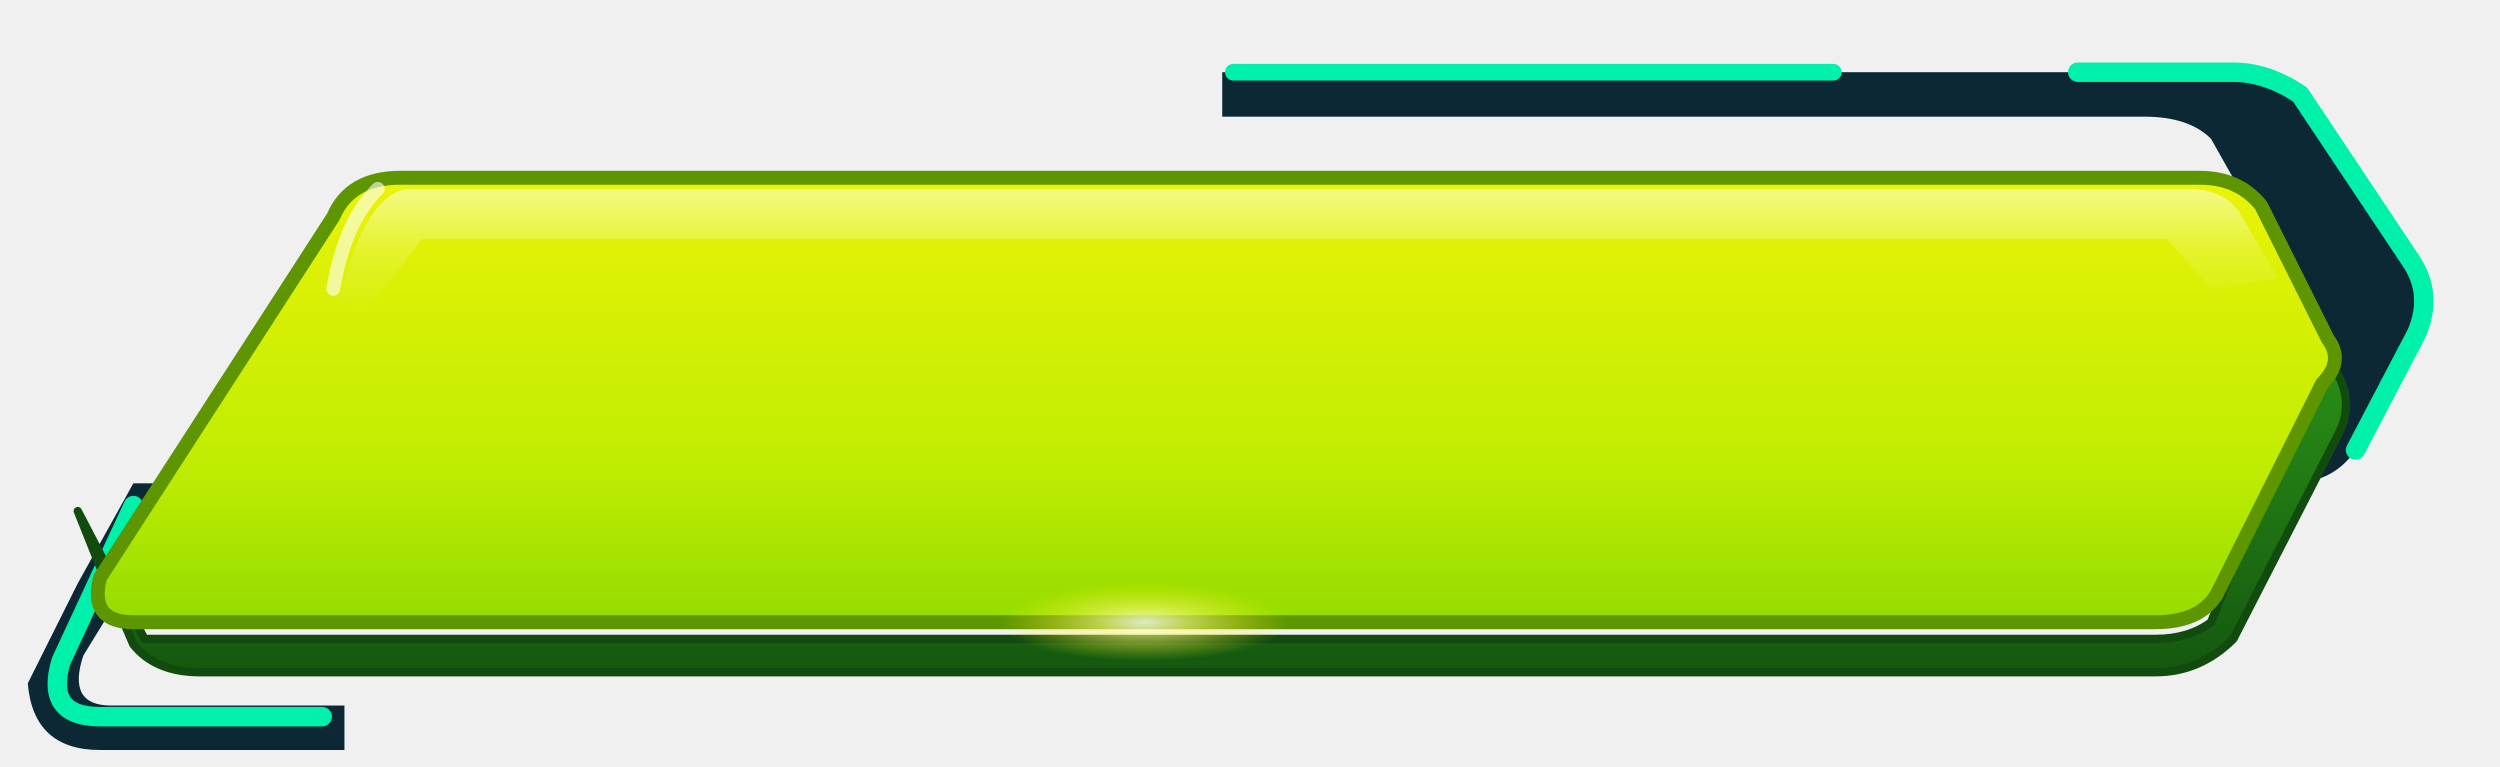
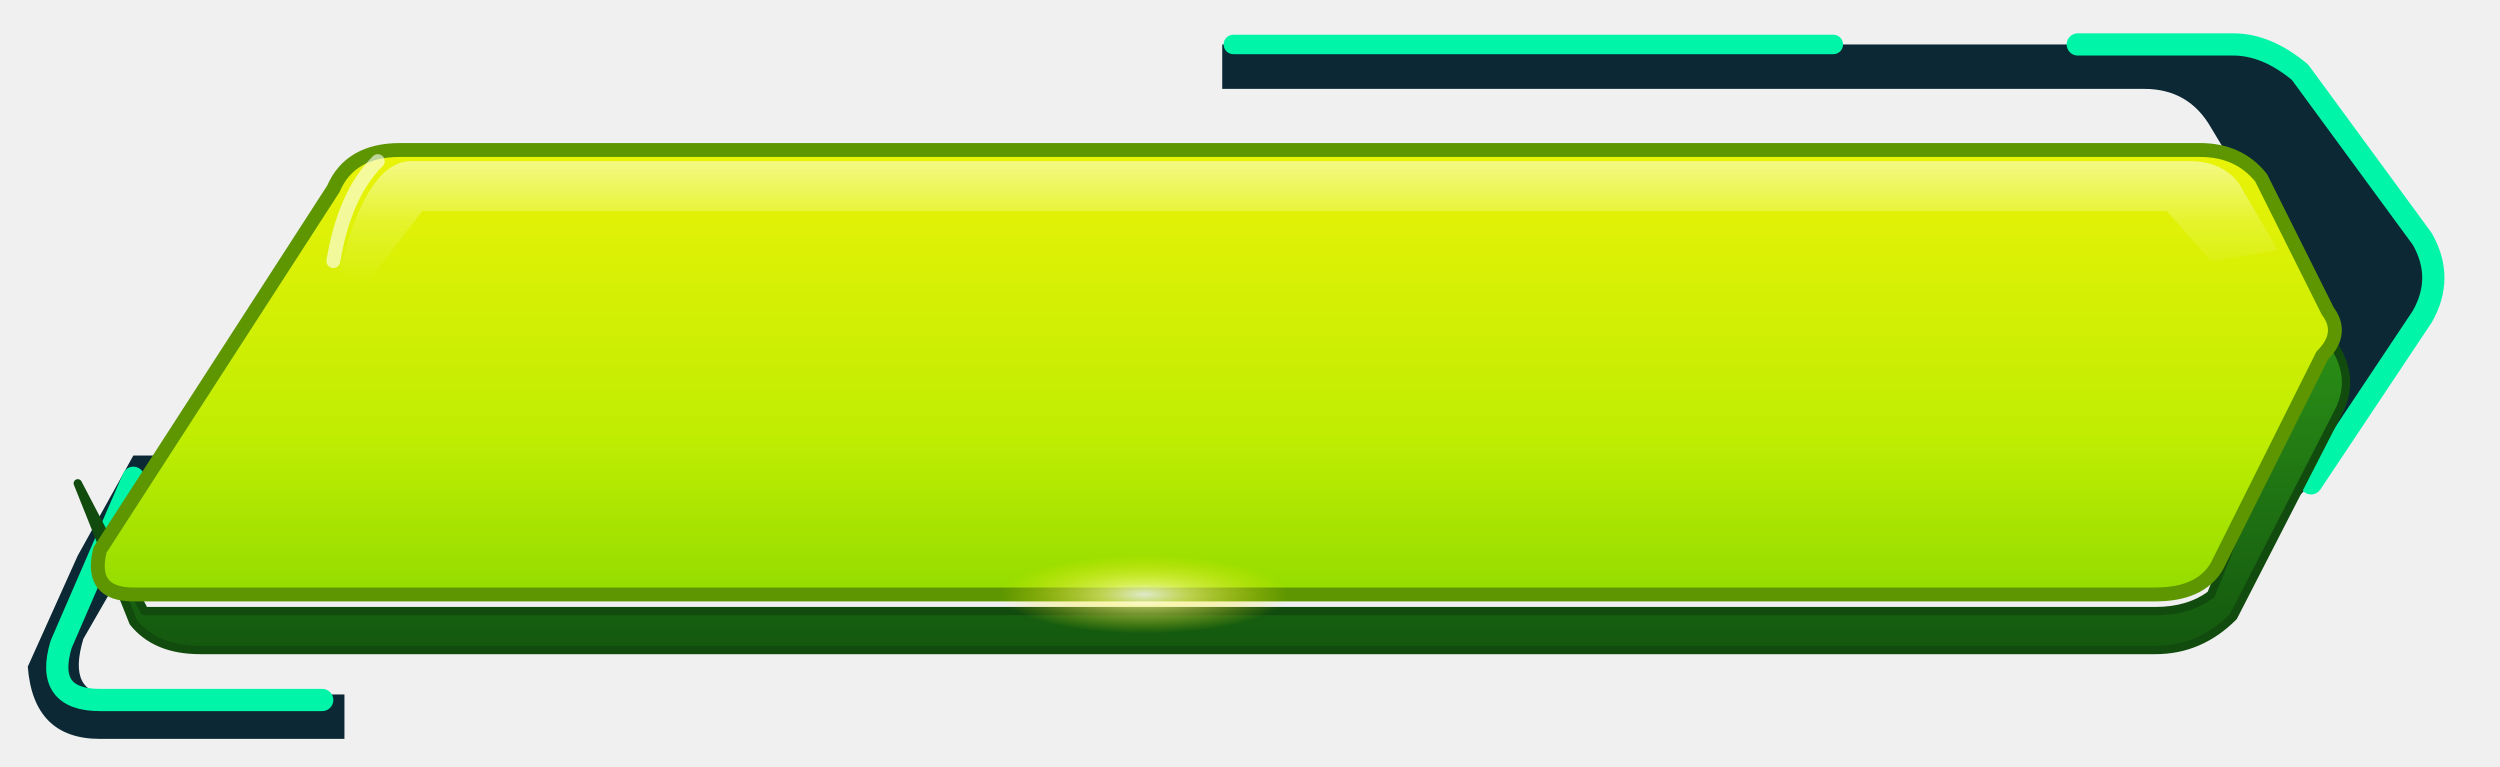
<svg xmlns="http://www.w3.org/2000/svg" width="450" height="138" viewBox="0 10 450 138">
  <defs>
    <linearGradient id="main_face_grad_pressed" x1="0%" y1="0%" x2="0%" y2="100%">
      <stop offset="0%" stop-color="#eaf308" />
      <stop offset="25%" stop-color="#daf005" />
      <stop offset="65%" stop-color="#bfed02" />
      <stop offset="100%" stop-color="#94dc00" />
    </linearGradient>
    <linearGradient id="base_3d_grad_pressed" x1="0%" y1="0%" x2="0%" y2="100%">
      <stop offset="0%" stop-color="#2a8e16" />
      <stop offset="100%" stop-color="#14580f" />
    </linearGradient>
    <linearGradient id="top_gloss_grad_pressed" x1="0%" y1="0%" x2="0%" y2="100%">
      <stop offset="0%" stop-color="#ffffff" stop-opacity="0.5" />
      <stop offset="50%" stop-color="#ffffff" stop-opacity="0.15" />
      <stop offset="100%" stop-color="#ffffff" stop-opacity="0.0" />
    </linearGradient>
    <radialGradient id="center_glint_pressed" cx="50%" cy="50%" r="50%">
      <stop offset="0%" stop-color="#ffffff" stop-opacity="0.8" />
      <stop offset="30%" stop-color="#fffb88" stop-opacity="0.6" />
      <stop offset="100%" stop-color="#ffea00" stop-opacity="0.0" />
    </radialGradient>
  </defs>
-   <path d="M 220 23 L 402 23 Q 408 23 414 27 L 434 57 Q 438 63 435 70 L 424 91 Q 420 97 412 97 L 402 97 L 416 75 Q 418 71 416 67 L 398 35 Q 394 31 386 31 L 220 31 Z" fill="#0b2834" />
-   <line x1="222" y1="23" x2="330" y2="23" stroke="#00f2aa" stroke-width="3" stroke-linecap="round" />
-   <path d="M 374 23 L 402 23 Q 408 23 414 27 L 434 57 Q 438 63 435 70 L 424 91" fill="none" stroke="#00f2aa" stroke-width="3.5" stroke-linecap="round" stroke-linejoin="round" />
-   <path d="M 24 97 L 34 97 L 15 128 Q 12 137 20 137 L 62 137 L 62 145 L 18 145 Q 6 145 5 133 L 14 115 Z" fill="#0b2834" />
-   <path d="M 24 101 L 11 129 Q 8 139 18 139 L 58 139" fill="none" stroke="#00f2aa" stroke-width="3.5" stroke-linecap="round" stroke-linejoin="round" />
-   <path d="M 18 112 L 24 126 Q 28 131 36 131 L 388 131 Q 396 131 402 125 L 421 88 Q 424 82 420 76 L 416 76 L 398 122 Q 394 125 388 125 L 26 125 L 14 102 Z" fill="url(#base_3d_grad_pressed)" stroke="#114b0e" stroke-width="1.5" stroke-linejoin="round" />
-   <path d="M 72 42             L 396 42             Q 403 42 407 47             L 419 71             Q 422 75 418 79             L 399 117             Q 396 122 388 122             L 24 122             Q 16 122 18 114             L 60 49             Q 63 42 72 42 Z" fill="url(#main_face_grad_pressed)" stroke="#5d9600" stroke-width="2.5" stroke-linejoin="round" />
-   <path d="M 74 44             L 394 44             Q 400 44 403 48             L 410 60             L 398 62             L 390 53             L 76 53             L 66 66             L 61 64 Q 66 44 74 44 Z" fill="url(#top_gloss_grad_pressed)" />
-   <path d="M 68 44 Q 62 50 60 62" fill="none" stroke="#ffffff" stroke-width="2.5" stroke-linecap="round" stroke-opacity="0.6" />
-   <ellipse cx="206" cy="122" rx="26" ry="7" fill="url(#center_glint_pressed)" />
+   <path d="M 220 18 L 402 18 Q 408 18 414 23 L 436 53 Q 440 60 436 67 L 416 97 Q 410 104 402 104 L 392 104 L 416 73 Q 419 68 416 63 L 398 33 Q 394 26 386 26 L 220 26 Z" fill="#0b2834" />
+   <line x1="222" y1="18" x2="330" y2="18" stroke="#00f5a8" stroke-width="3.5" stroke-linecap="round" />
+   <path d="M 374 18 L 402 18 Q 408 18 414 23 L 436 53 Q 440 60 436 67 L 416 97" fill="none" stroke="#00f5a8" stroke-width="4" stroke-linecap="round" stroke-linejoin="round" />
+   <path d="M 24 92 L 34 92 L 15 125 Q 12 135 20 135 L 62 135 L 62 143 L 18 143 Q 6 143 5 130 L 14 110 Z" fill="#0b2834" />
+   <path d="M 24 96 L 11 126 Q 8 136 18 136 L 58 136" fill="none" stroke="#00f5a8" stroke-width="4" stroke-linecap="round" stroke-linejoin="round" />
+   <path d="M 18 107 L 24 122 Q 28 127 36 127 L 388 127 Q 396 127 402 121 L 421 84 Q 424 78 420 72 L 416 72 L 398 117 Q 394 120 388 120 L 26 120 L 14 97 Z" fill="url(#base_3d_grad_pressed)" stroke="#114b0e" stroke-width="1.5" stroke-linejoin="round" />
+   <path d="M 72 37             L 396 37             Q 403 37 407 42             L 419 66             Q 422 70 418 74             L 399 112             Q 396 117 388 117             L 24 117             Q 16 117 18 109             L 60 44             Q 63 37 72 37 Z" fill="url(#main_face_grad_pressed)" stroke="#5d9600" stroke-width="2.5" stroke-linejoin="round" />
+   <path d="M 74 39             L 394 39             Q 400 39 403 43             L 410 55             L 398 57             L 390 48             L 76 48             L 66 61             L 61 59 Q 66 39 74 39 Z" fill="url(#top_gloss_grad_pressed)" />
+   <path d="M 68 39 Q 62 45 60 57" fill="none" stroke="#ffffff" stroke-width="2.5" stroke-linecap="round" stroke-opacity="0.6" />
+   <ellipse cx="206" cy="117" rx="26" ry="7" fill="url(#center_glint_pressed)" />
</svg>
